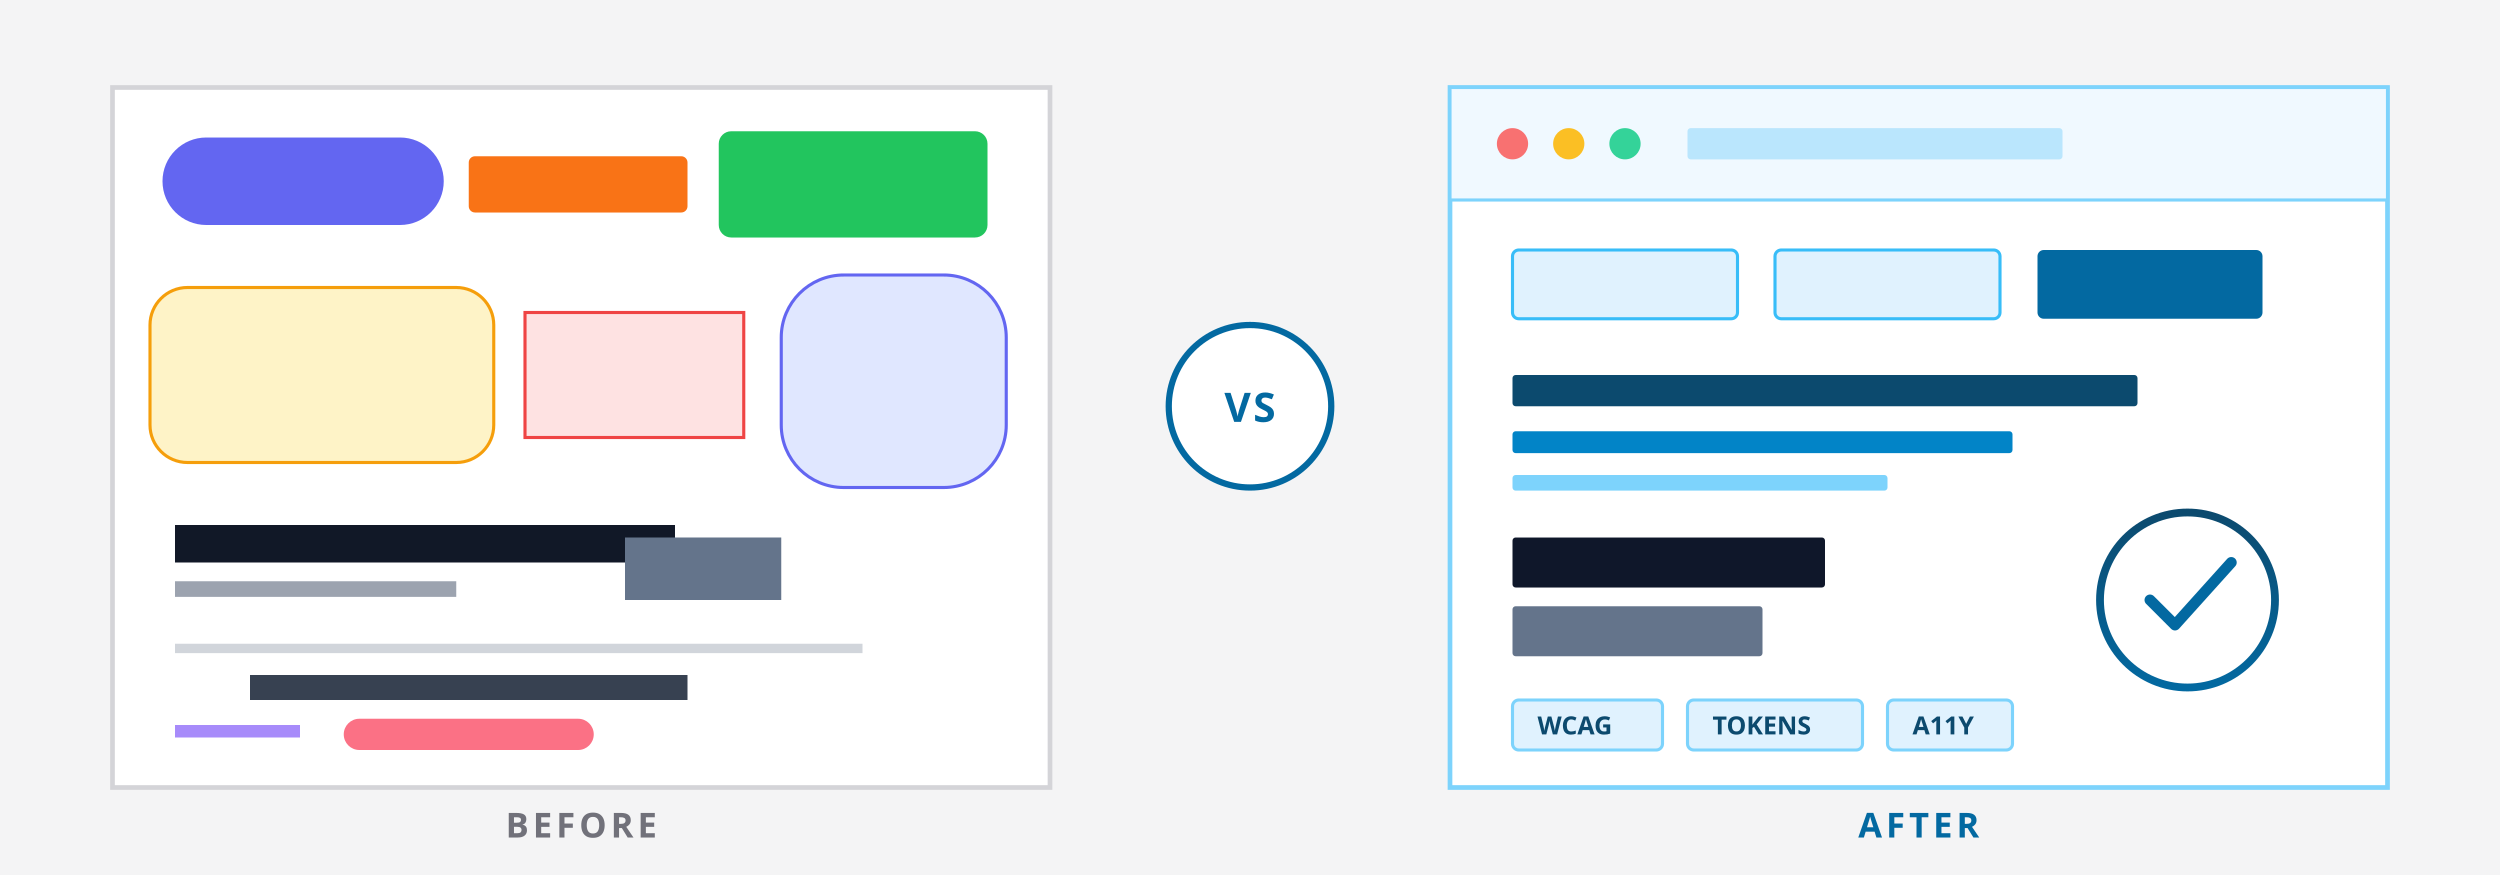
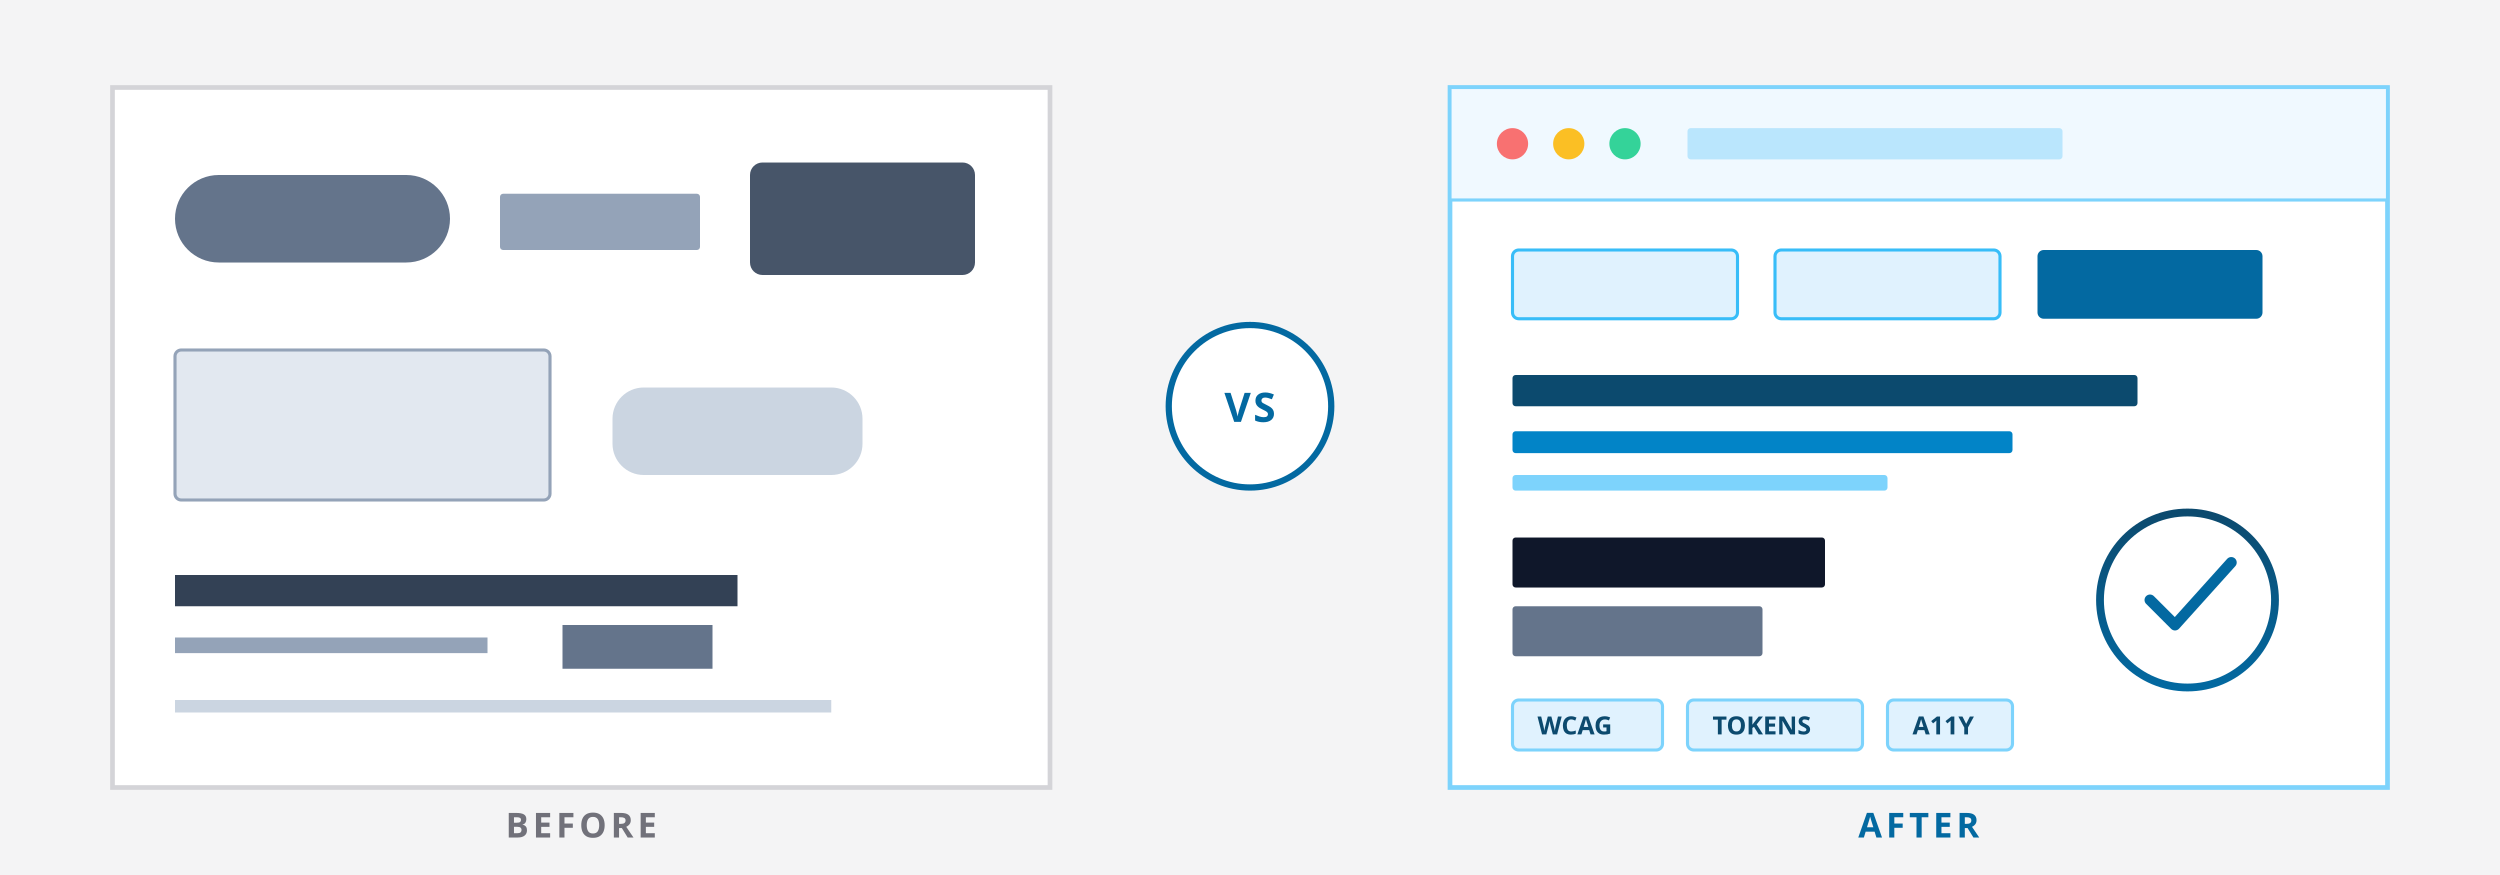
<svg xmlns="http://www.w3.org/2000/svg" viewBox="0 0 800 280" width="800" height="280" role="img" aria-label="Before and after: inconsistent UI versus design standards system">
  <defs>
    <linearGradient id="ds-g" x1="0%" y1="0%" x2="0%" y2="100%">
      <stop offset="0%" stop-color="#0c4a6e" />
      <stop offset="100%" stop-color="#0369a1" />
    </linearGradient>
  </defs>
  <rect width="800" height="280" fill="#f4f4f5" />
  <g>
    <rect x="36" y="28" width="300" height="224" fill="#fff" stroke="#d4d4d8" stroke-width="1.5" />
-     <rect x="52" y="44" width="90" height="28" rx="14" fill="#6366f1" />
-     <rect x="150" y="50" width="70" height="18" rx="2" fill="#f97316" />
-     <rect x="230" y="42" width="86" height="34" rx="4" fill="#22c55e" />
-     <rect x="48" y="92" width="110" height="56" rx="12" fill="#fef3c7" stroke="#f59e0b" />
-     <rect x="168" y="100" width="70" height="40" rx="0" fill="#fee2e2" stroke="#ef4444" />
-     <rect x="250" y="88" width="72" height="68" rx="20" fill="#e0e7ff" stroke="#6366f1" />
-     <rect x="56" y="168" width="160" height="12" fill="#111827" />
-     <rect x="56" y="186" width="90" height="5" fill="#9ca3af" />
-     <rect x="200" y="172" width="50" height="20" fill="#64748b" />
-     <rect x="56" y="206" width="220" height="3" fill="#d1d5db" />
-     <rect x="80" y="216" width="140" height="8" fill="#374151" />
-     <rect x="56" y="232" width="40" height="4" fill="#a78bfa" />
-     <rect x="110" y="230" width="80" height="10" rx="5" fill="#fb7185" />
+     <rect x="56" y="56" width="88" height="28" rx="14" fill="#64748b" />
+     <rect x="160" y="62" width="64" height="18" rx="1" fill="#94a3b8" />
+     <rect x="240" y="52" width="72" height="36" rx="4" fill="#475569" />
+     <rect x="56" y="112" width="120" height="48" rx="2" fill="#e2e8f0" stroke="#94a3b8" />
+     <rect x="196" y="124" width="80" height="28" rx="10" fill="#cbd5e1" />
+     <rect x="56" y="184" width="180" height="10" fill="#334155" />
+     <rect x="56" y="204" width="100" height="5" fill="#94a3b8" />
+     <rect x="180" y="200" width="48" height="14" fill="#64748b" />
+     <rect x="56" y="224" width="210" height="4" fill="#cbd5e1" />
    <text x="186" y="268" text-anchor="middle" font-family="system-ui,sans-serif" font-size="11" font-weight="600" fill="#71717a" letter-spacing="0.12em">BEFORE</text>
  </g>
  <g>
    <circle cx="400" cy="130" r="26" fill="#fff" stroke="#0369a1" stroke-width="2" />
    <text x="400" y="135" text-anchor="middle" font-family="system-ui,sans-serif" font-size="13" font-weight="800" fill="#0369a1" letter-spacing="0.06em">VS</text>
  </g>
  <g>
    <rect x="464" y="28" width="300" height="224" fill="#fff" stroke="#7dd3fc" stroke-width="1.5" />
    <rect x="464" y="28" width="300" height="36" fill="#f0f9ff" stroke="#7dd3fc" />
    <circle cx="484" cy="46" r="5" fill="#f87171" />
    <circle cx="502" cy="46" r="5" fill="#fbbf24" />
    <circle cx="520" cy="46" r="5" fill="#34d399" />
    <rect x="540" y="41" width="120" height="10" rx="1" fill="#bae6fd" />
    <rect x="484" y="80" width="72" height="22" rx="2" fill="#e0f2fe" stroke="#38bdf8" />
    <rect x="568" y="80" width="72" height="22" rx="2" fill="#e0f2fe" stroke="#38bdf8" />
    <rect x="652" y="80" width="72" height="22" rx="2" fill="#0369a1" />
    <rect x="484" y="120" width="200" height="10" rx="1" fill="#0c4a6e" />
    <rect x="484" y="138" width="160" height="7" rx="1" fill="#0284c7" />
    <rect x="484" y="152" width="120" height="5" rx="1" fill="#7dd3fc" />
    <rect x="484" y="172" width="100" height="16" rx="1" fill="#0f172a" />
    <rect x="484" y="194" width="80" height="16" rx="1" fill="#64748b" />
    <circle cx="700" cy="192" r="28" fill="#fff" stroke="url(#ds-g)" stroke-width="2.5" />
    <path d="M688 192 L696 200 L714 180" fill="none" stroke="#0369a1" stroke-width="3.5" stroke-linecap="round" stroke-linejoin="round" />
    <rect x="484" y="224" width="48" height="16" rx="2" fill="#e0f2fe" stroke="#7dd3fc" />
    <text x="492" y="235" font-family="system-ui,sans-serif" font-size="8" font-weight="700" fill="#0c4a6e">WCAG</text>
    <rect x="540" y="224" width="56" height="16" rx="2" fill="#e0f2fe" stroke="#7dd3fc" />
    <text x="548" y="235" font-family="system-ui,sans-serif" font-size="8" font-weight="700" fill="#0c4a6e">TOKENS</text>
    <rect x="604" y="224" width="40" height="16" rx="2" fill="#e0f2fe" stroke="#7dd3fc" />
    <text x="612" y="235" font-family="system-ui,sans-serif" font-size="8" font-weight="700" fill="#0c4a6e">A11Y</text>
    <text x="614" y="268" text-anchor="middle" font-family="system-ui,sans-serif" font-size="11" font-weight="600" fill="#0369a1" letter-spacing="0.12em">AFTER</text>
  </g>
</svg>
